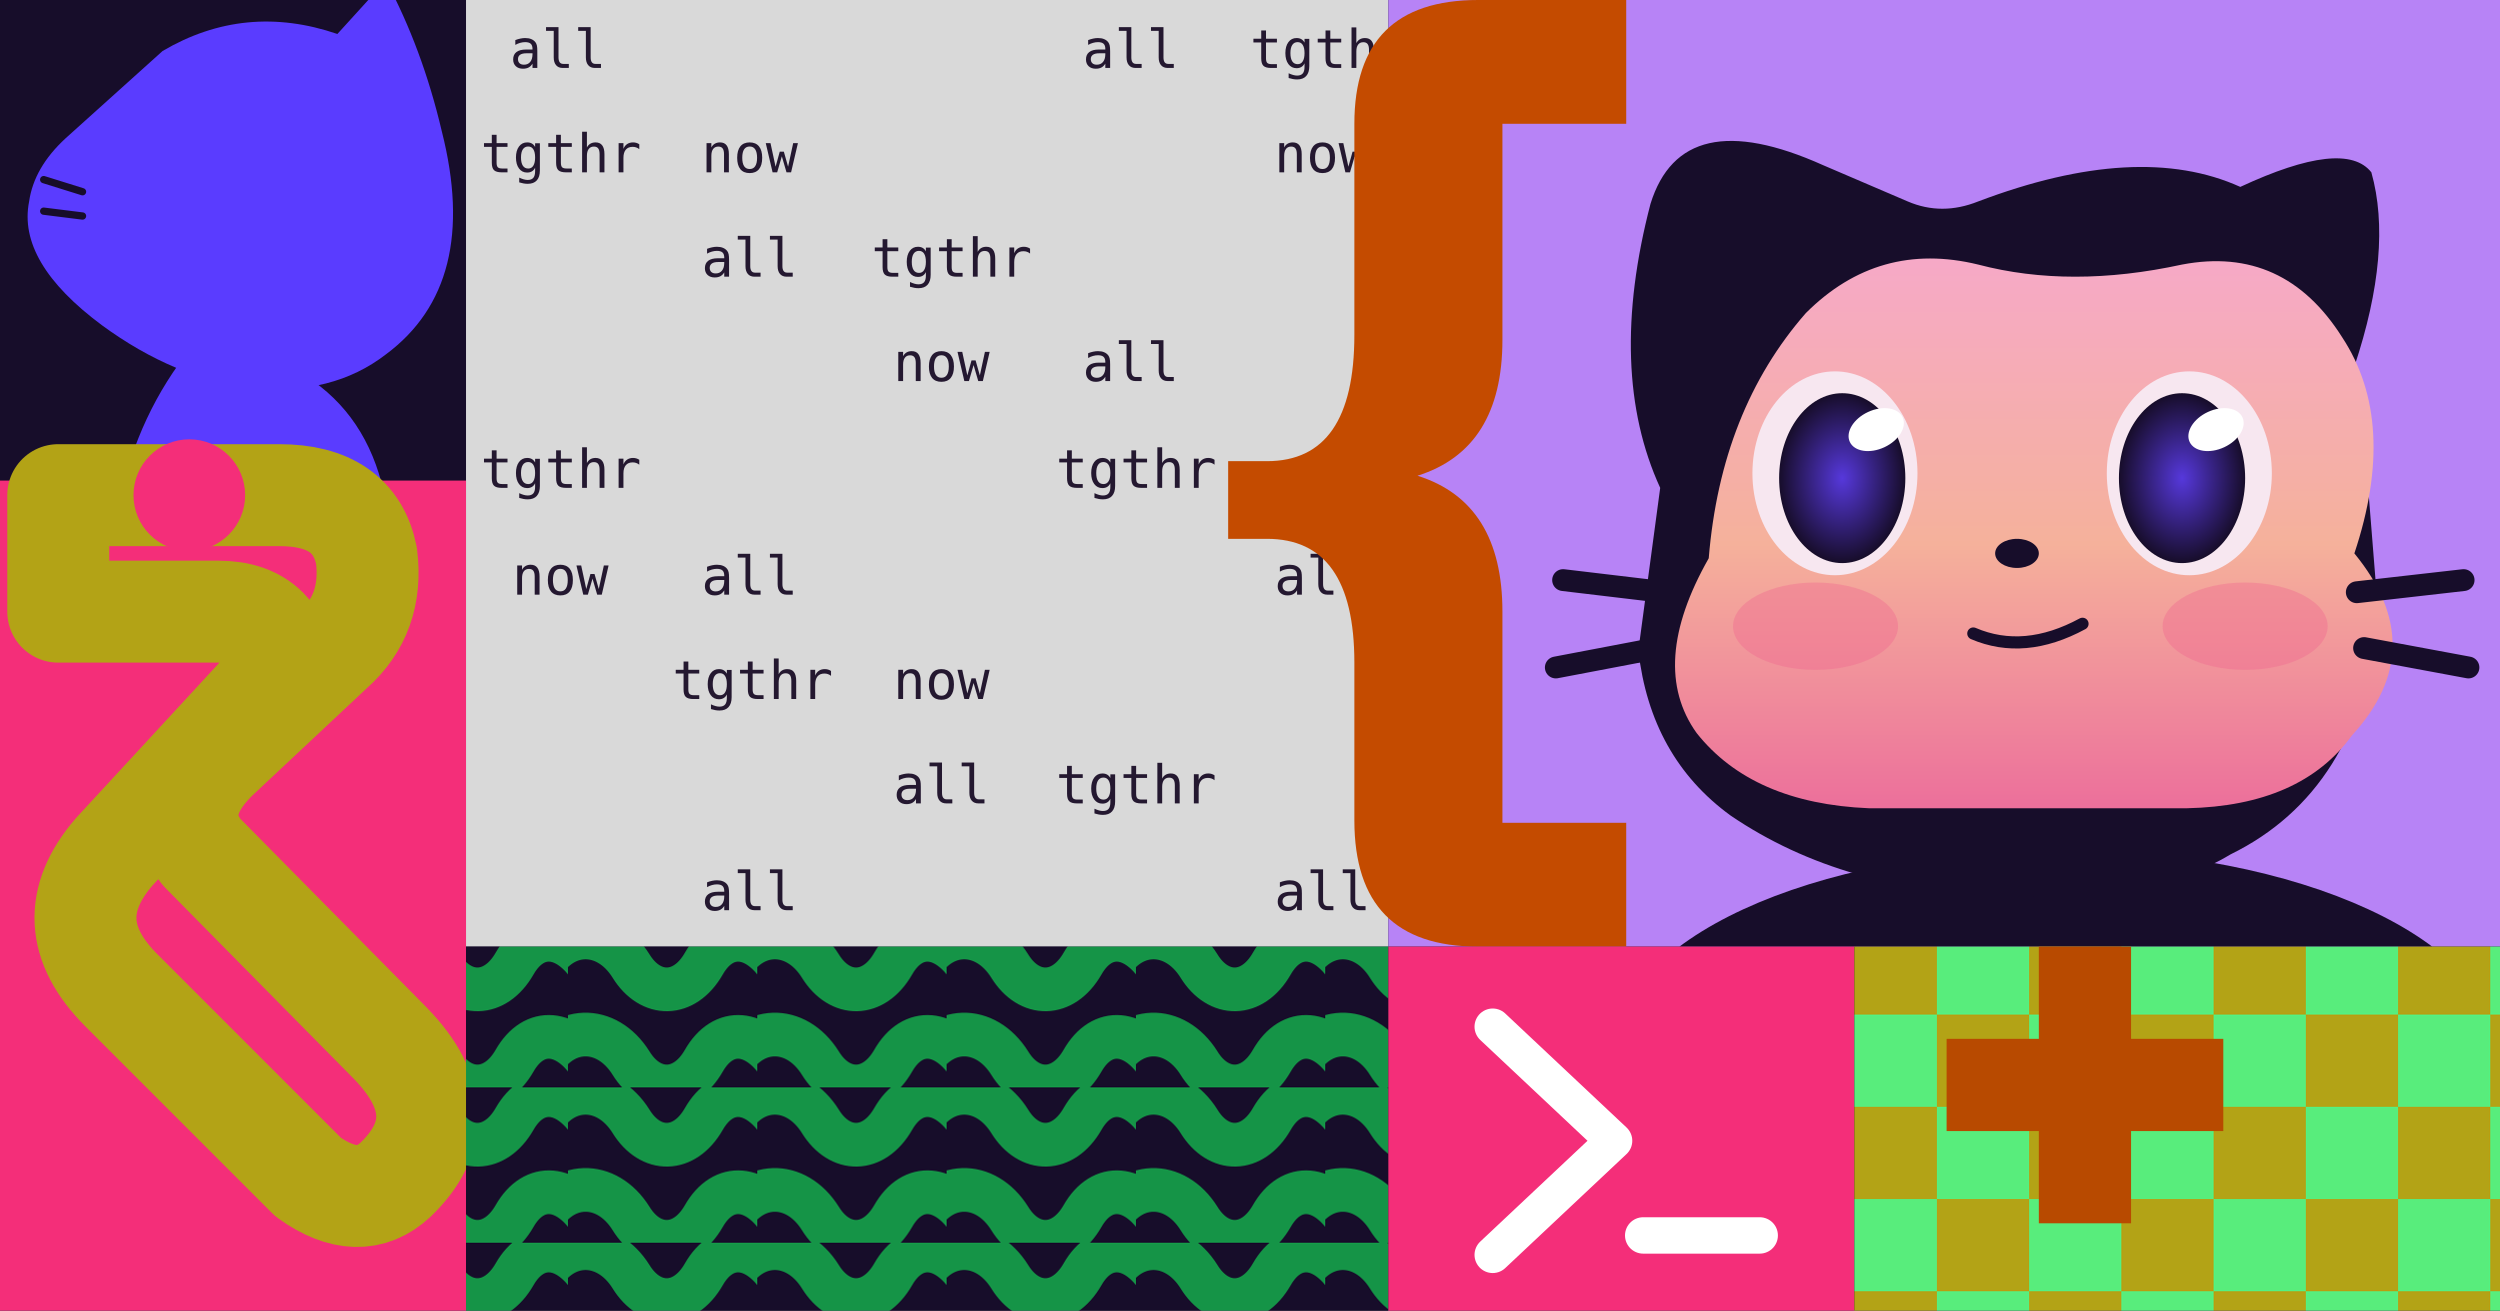
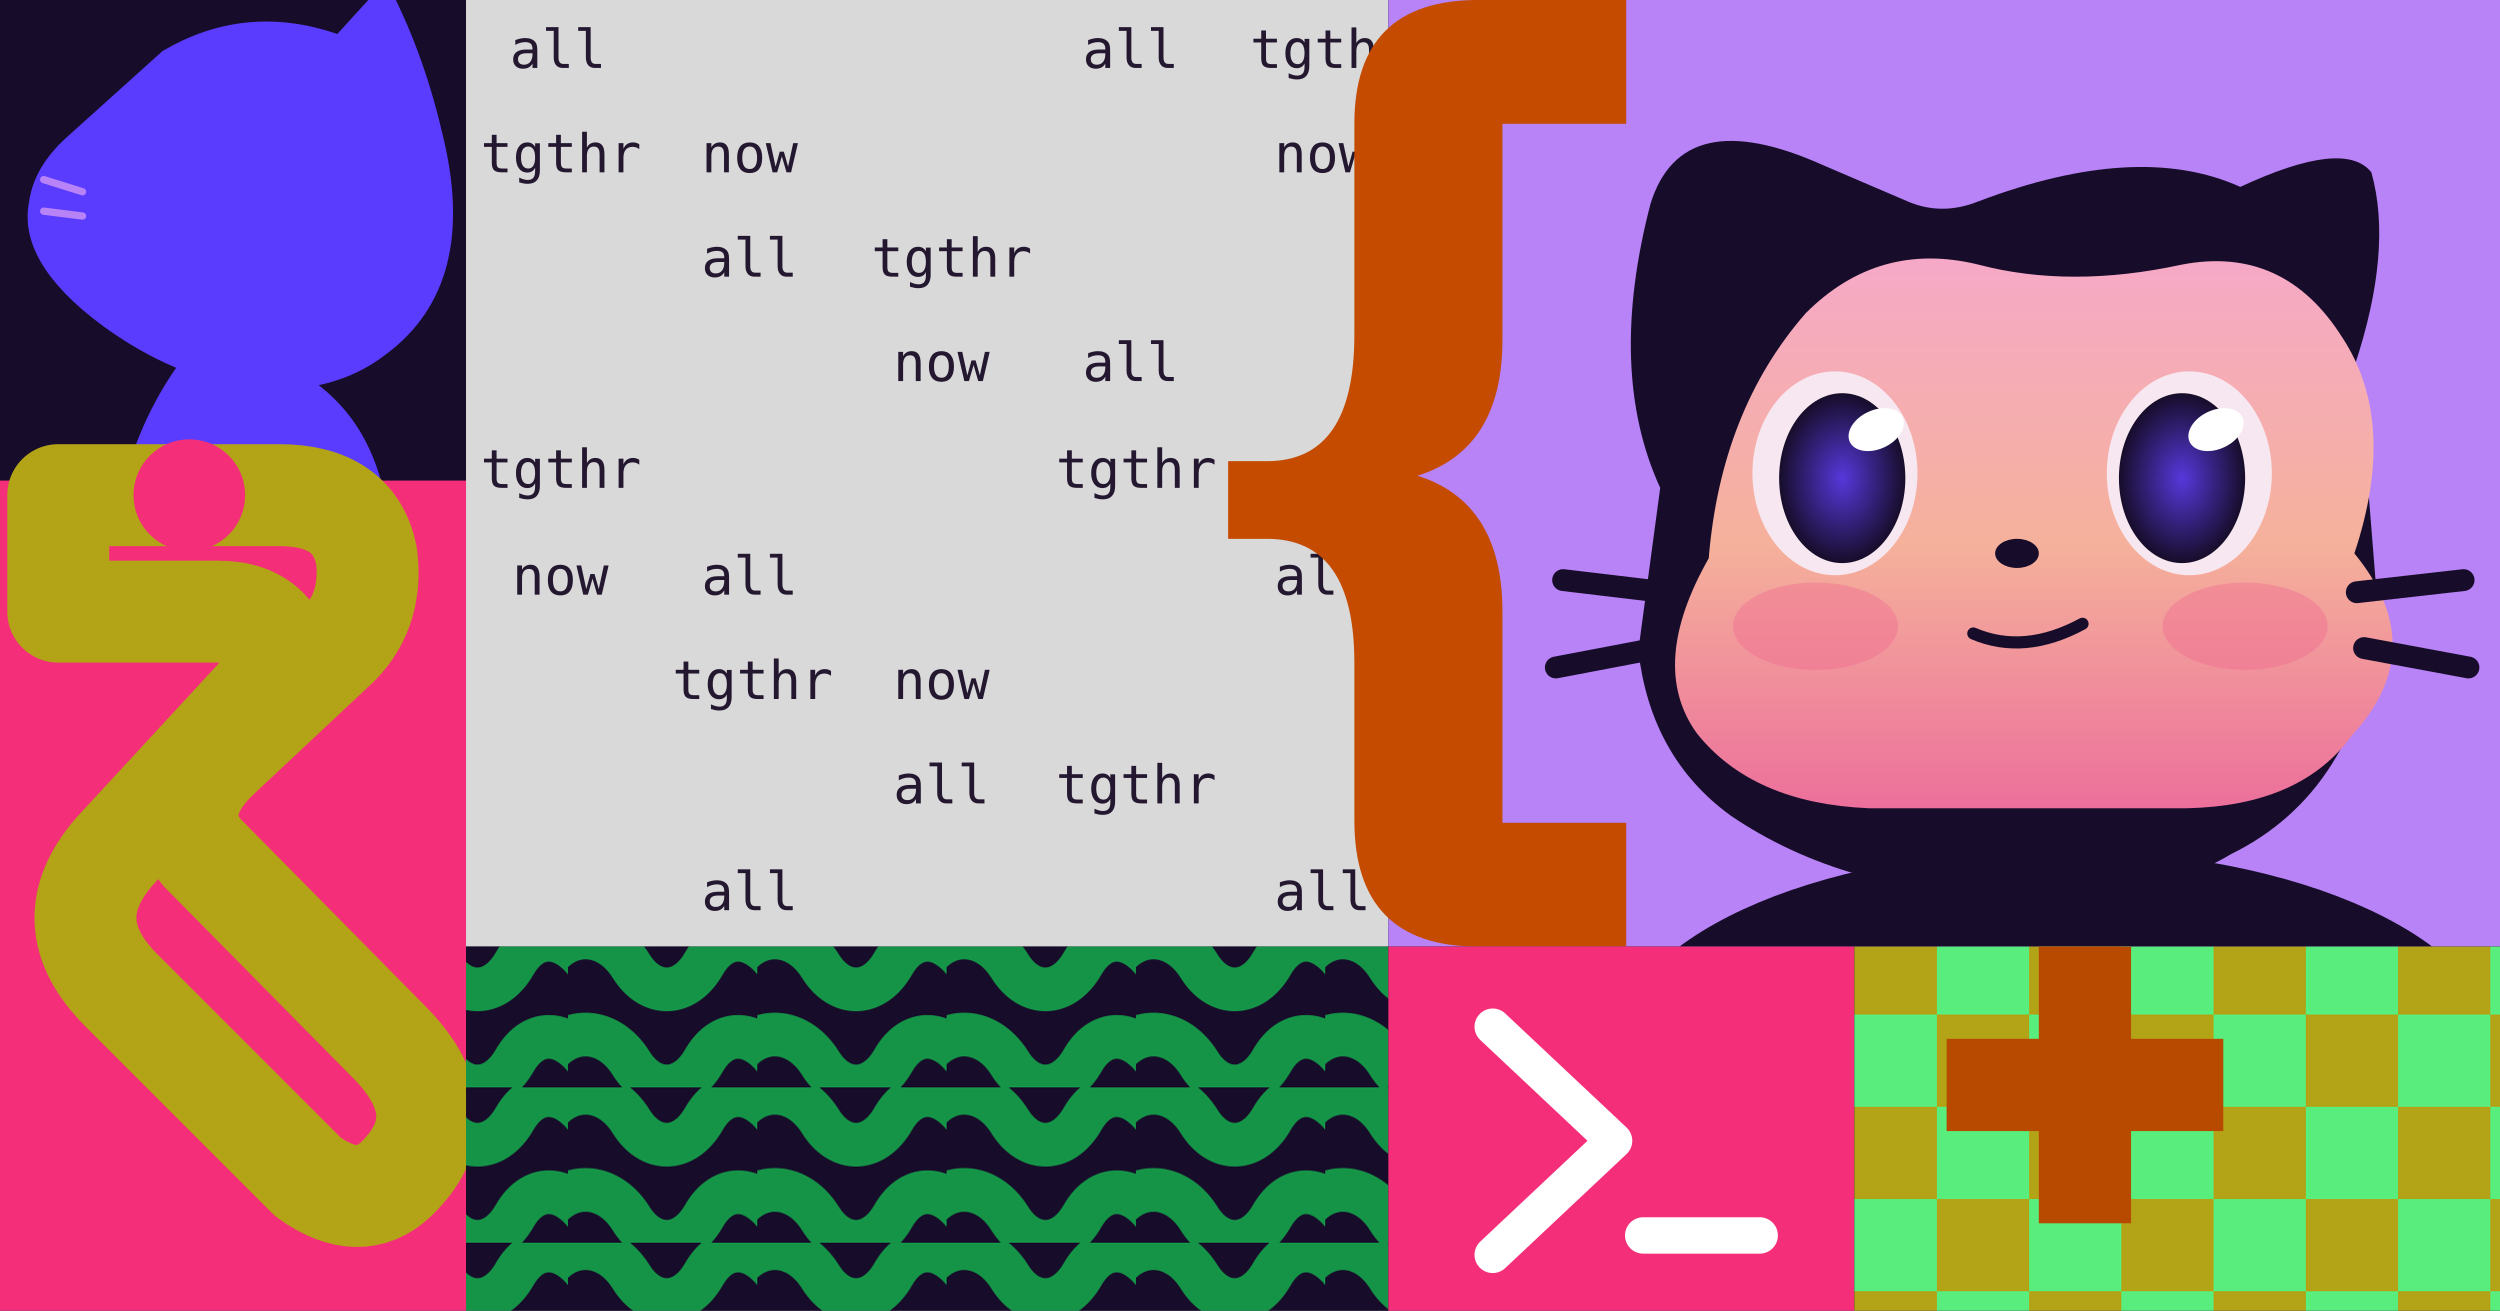
<svg xmlns="http://www.w3.org/2000/svg" viewBox="0 0 1030 540" role="img" aria-labelledby="title desc">
  <defs>
    <linearGradient id="face" x1="0" y1="0" x2="0" y2="1">
      <stop offset="0" stop-color="#f6a9c7" />
      <stop offset=".52" stop-color="#f5b19b" />
      <stop offset="1" stop-color="#ec6f9b" />
    </linearGradient>
    <radialGradient id="eye">
      <stop offset="0" stop-color="#5638db" />
      <stop offset="1" stop-color="#170d2a" />
    </radialGradient>
    <pattern id="repeat" width="78" height="64" patternUnits="userSpaceOnUse">
      <rect width="78" height="64" fill="#170d2a" />
      <path d="M-12 16 C-3 -2 16 -2 26 14 C34 27 48 27 56 13 C64 -1 78 0 88 16 M-12 56 C-3 38 16 38 26 54 C34 67 48 67 56 53 C64 39 78 40 88 56" fill="none" stroke="#159447" stroke-width="18" stroke-linecap="round" />
    </pattern>
    <pattern id="pixels" width="76" height="76" patternUnits="userSpaceOnUse">
-       <rect width="76" height="76" fill="#58ed7c" />
      <rect x="0" y="0" width="38" height="38" fill="#b3a316" />
      <rect x="38" y="38" width="38" height="38" fill="#b3a316" />
      <rect x="38" y="0" width="38" height="38" fill="#58ed7c" />
      <rect x="0" y="38" width="38" height="38" fill="#58ed7c" />
    </pattern>
+     <clipPath id="words-tile">
+       <rect x="192" y="0" width="380" height="390" />
+     </clipPath>
    <clipPath id="mona-tile">
      <rect x="572" y="0" width="458" height="390" />
    </clipPath>
    <clipPath id="silhouette-tile">
      <rect width="192" height="198" />
    </clipPath>
  </defs>
  <rect width="1030" height="540" fill="#170d2a" />
  <rect width="192" height="198" fill="#170d2a" />
  <g clip-path="url(#silhouette-tile)" fill="#5a3cff">
    <path d="M27 57 67 21 Q101 1 139 14 L159 -8 Q174 20 182 54 Q198 117 159 146 Q137 163 104 160 Q72 156 42 134 Q7 108 12 83 Q14 69 27 57Z" />
    <path d="M79 143 Q106 142 129 157 Q153 174 159 207 L49 207 Q57 170 79 143Z" />
-     <path d="M18 74 34 79 M18 87 34 89" fill="none" stroke="#170d2a" stroke-width="3" stroke-linecap="round" />
+     <path d="M18 74 34 79 M18 87 34 89" fill="none" stroke="#b783f6" stroke-width="3" stroke-linecap="round" />
  </g>
  <rect x="192" width="380" height="390" fill="#d9d9d9" />
-   <g fill="#241830" font-family="ui-monospace, SFMono-Regular, Menlo, Consolas, monospace" font-size="22">
+   <g clip-path="url(#words-tile)" fill="#241830" font-family="ui-monospace, SFMono-Regular, Menlo, Consolas, monospace" font-size="22">
    <text x="210" y="28">all</text>
    <text x="446" y="28">all</text>
    <text x="515" y="28">tgthr</text>
    <text x="198" y="71">tgthr</text>
    <text x="289" y="71">now</text>
    <text x="525" y="71">now</text>
    <text x="289" y="114">all</text>
    <text x="359" y="114">tgthr</text>
    <text x="368" y="157">now</text>
    <text x="446" y="157">all</text>
    <text x="198" y="201">tgthr</text>
    <text x="435" y="201">tgthr</text>
    <text x="211" y="245">now</text>
    <text x="289" y="245">all</text>
    <text x="525" y="245">all</text>
    <text x="277" y="288">tgthr</text>
    <text x="368" y="288">now</text>
    <text x="368" y="331">all</text>
    <text x="435" y="331">tgthr</text>
    <text x="289" y="375">all</text>
    <text x="525" y="375">all</text>
  </g>
  <rect x="572" width="458" height="390" fill="#b783f6" />
  <g clip-path="url(#mona-tile)">
    <ellipse cx="847" cy="434" rx="182" ry="84" fill="#170d2a" />
    <path d="M684 201 Q662 153 680 84 Q693 42 751 68 L786 83 Q800 89 815 83 Q881 58 923 77 Q966 57 977 71 Q986 103 970 151 Q964 171 976 205 L980 255 Q972 326 919 352 Q884 373 828 369 Q760 368 713 336 Q680 312 675 268Z" fill="#170d2a" />
    <path d="M704 230 Q709 169 744 129 Q774 99 815 109 Q853 119 899 109 Q941 101 965 139 Q988 174 970 228 Q1002 267 969 303 Q948 332 901 333 L770 333 Q722 331 699 302 Q679 274 704 230Z" fill="url(#face)" />
    <ellipse cx="748" cy="258" rx="34" ry="18" fill="#ef628d" opacity=".36" />
    <ellipse cx="925" cy="258" rx="34" ry="18" fill="#ef628d" opacity=".36" />
    <ellipse cx="756" cy="195" rx="34" ry="42" fill="#f7e7f0" />
    <ellipse cx="902" cy="195" rx="34" ry="42" fill="#f7e7f0" />
    <ellipse cx="759" cy="197" rx="26" ry="35" fill="url(#eye)" />
    <ellipse cx="899" cy="197" rx="26" ry="35" fill="url(#eye)" />
    <ellipse cx="773" cy="177" rx="12" ry="8" transform="rotate(-25 773 177)" fill="#fff" />
    <ellipse cx="913" cy="177" rx="12" ry="8" transform="rotate(-25 913 177)" fill="#fff" />
    <ellipse cx="831" cy="228" rx="9" ry="6" fill="#170d2a" />
    <path d="M813 261 Q834 270 858 257" fill="none" stroke="#170d2a" stroke-width="5" stroke-linecap="round" />
    <g fill="none" stroke="#170d2a" stroke-width="9" stroke-linecap="round">
      <path d="M686 244 644 239 M683 267 641 275 M971 244 1015 239 M974 267 1017 275" />
    </g>
  </g>
  <path d="M670 0 H609 Q558 0 558 51 V138 Q558 190 522 190 H506 V222 H522 Q558 222 558 273 V338 Q558 390 609 390 H670 V339 H619 V252 Q619 207 584 196 Q619 185 619 140 V51 H670Z" fill="#c44b00" />
  <rect y="198" width="192" height="342" fill="#f42e79" />
  <path d="M24 204 H115 Q146 204 151 229 Q154 253 137 268 L89 313 Q69 333 83 351 L161 430 Q190 460 163 486 Q148 500 127 485 L50 408 Q22 380 47 351 L107 286 Q121 270 110 259 Q103 252 90 252 H24Z" fill="none" stroke="#b3a316" stroke-width="42" stroke-linecap="round" stroke-linejoin="round" />
  <circle cx="78" cy="204" r="23" fill="#f42e79" />
  <rect x="192" y="390" width="380" height="150" fill="url(#repeat)" />
  <rect x="572" y="390" width="192" height="150" fill="#f42e79" />
  <g fill="none" stroke="#fff" stroke-width="15" stroke-linecap="round" stroke-linejoin="round">
    <path d="M615 423 665 470 615 517" />
    <path d="M677 509 H725" />
  </g>
  <rect x="764" y="390" width="266" height="150" fill="url(#pixels)" />
  <path d="M840 390 H878 V428 H916 V466 H878 V504 H840 V466 H802 V428 H840Z" fill="#b84a00" />
</svg>
